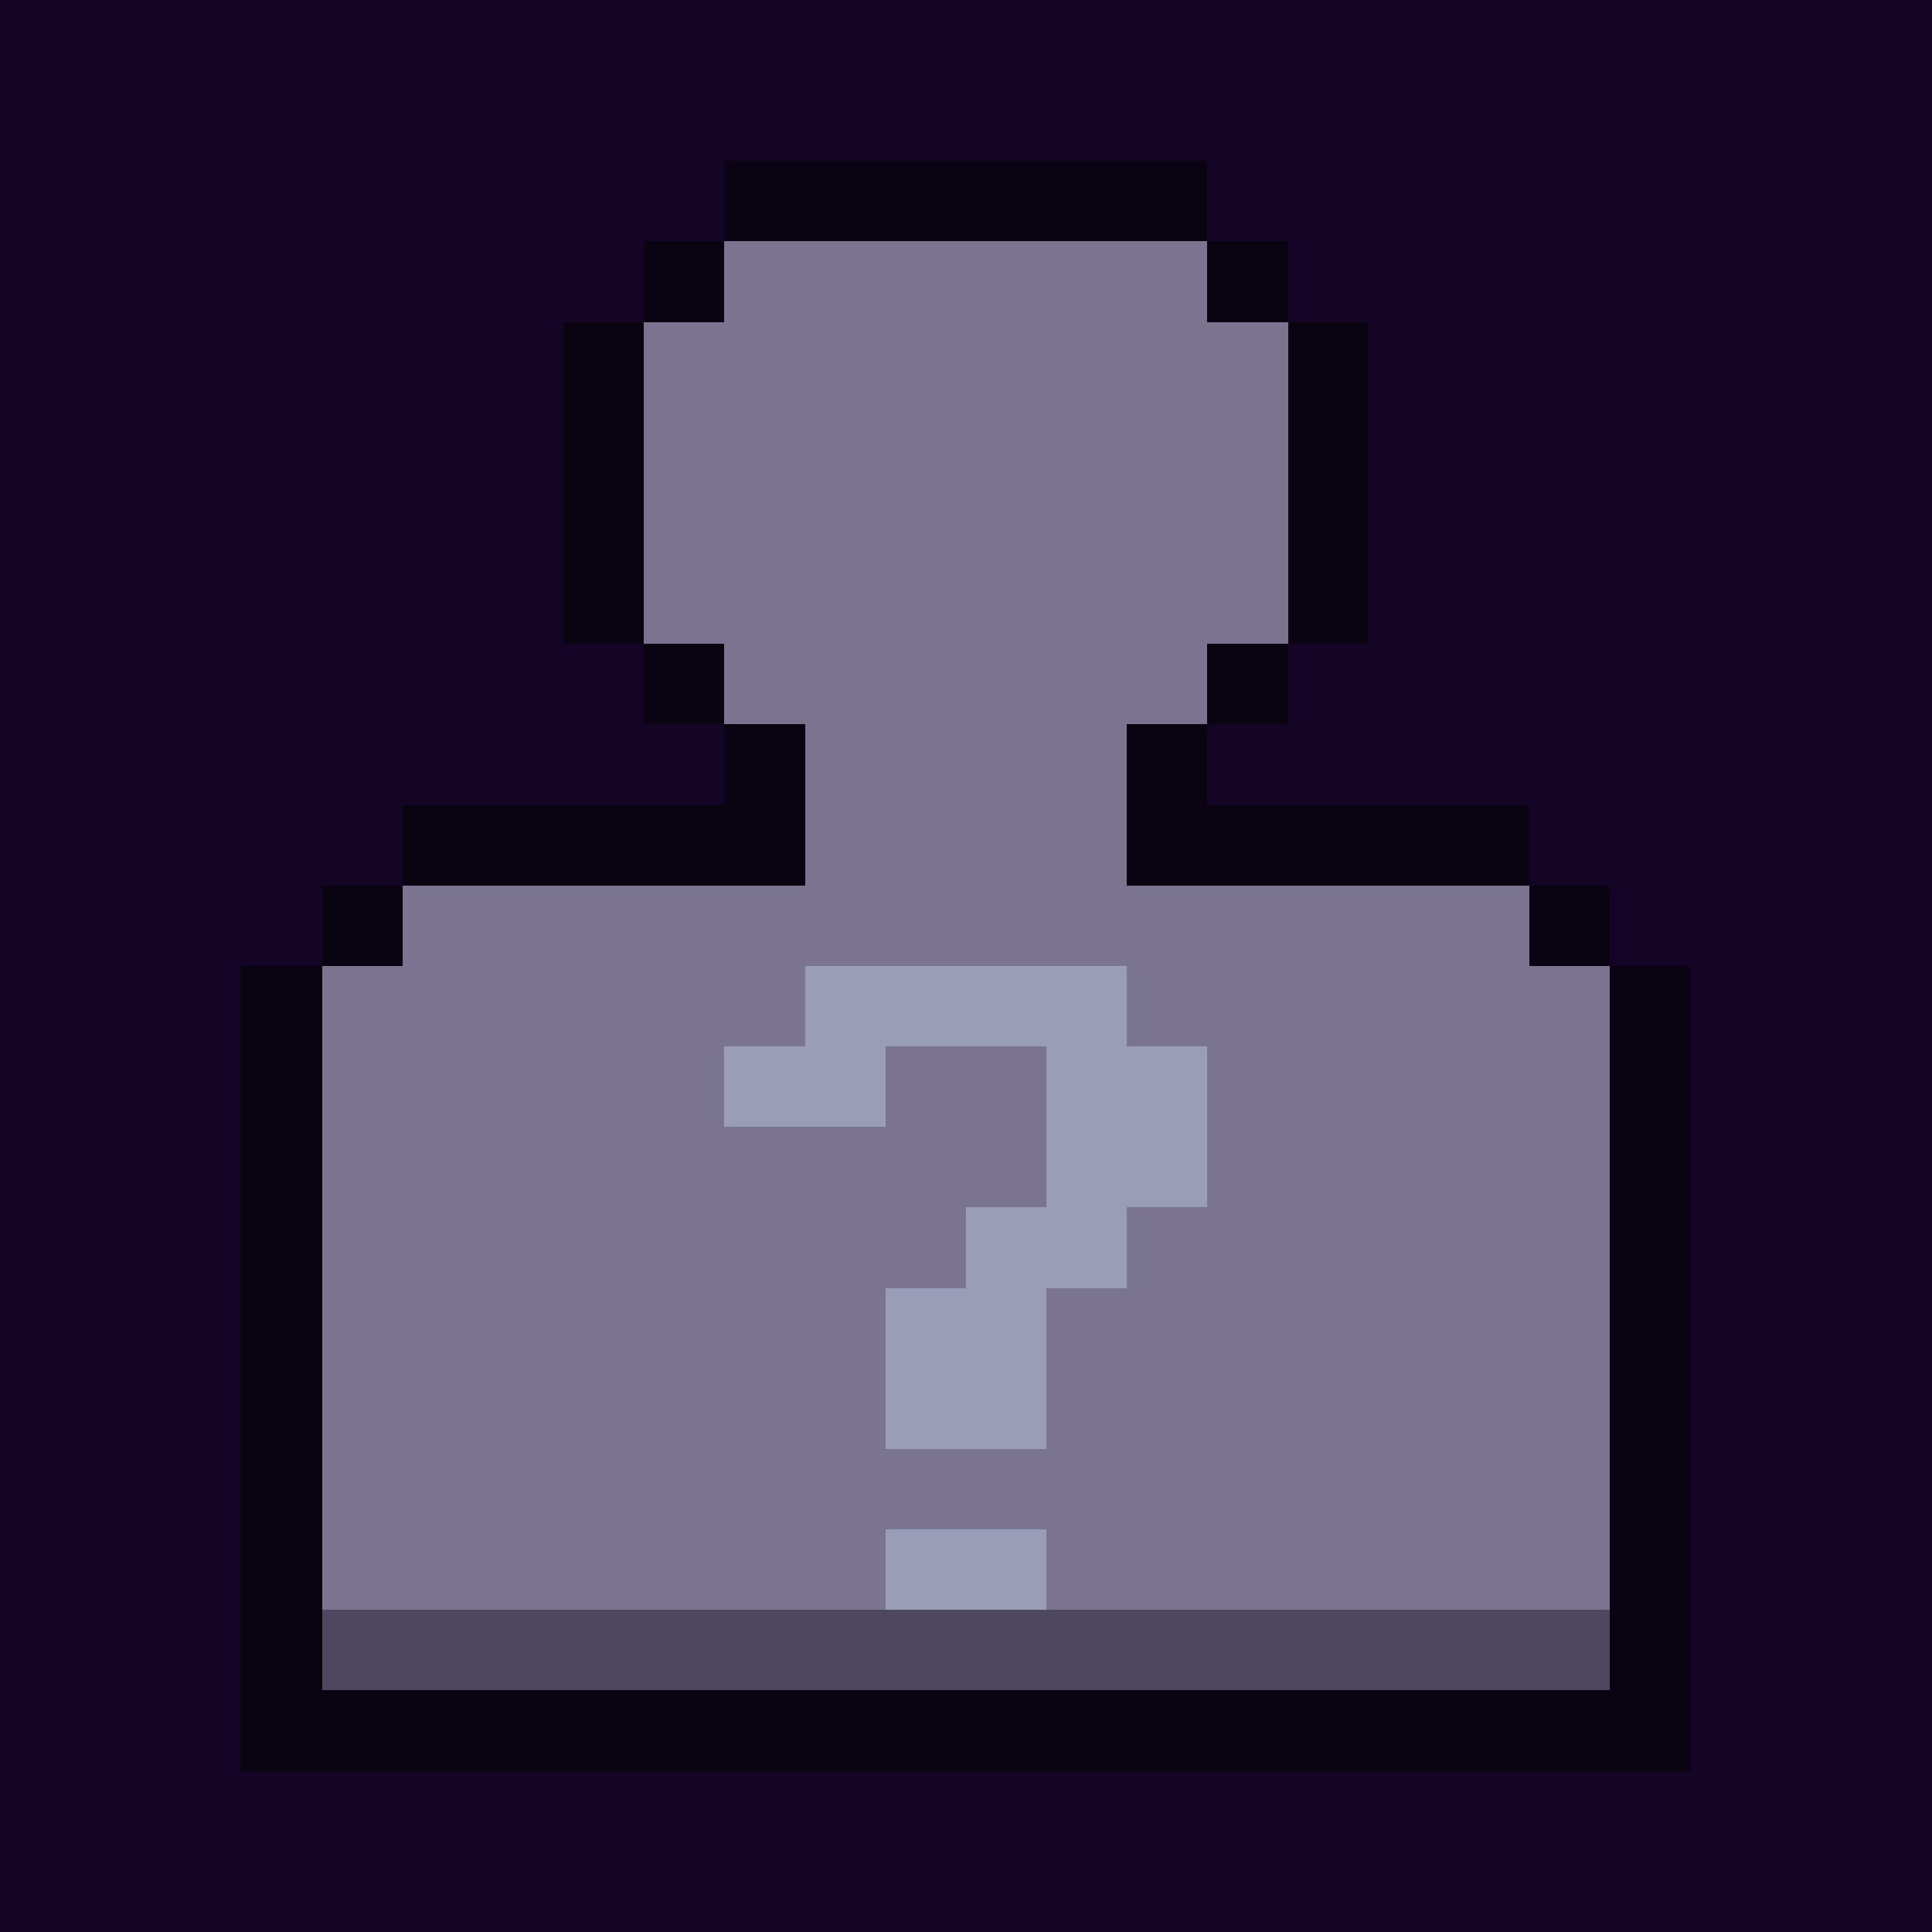
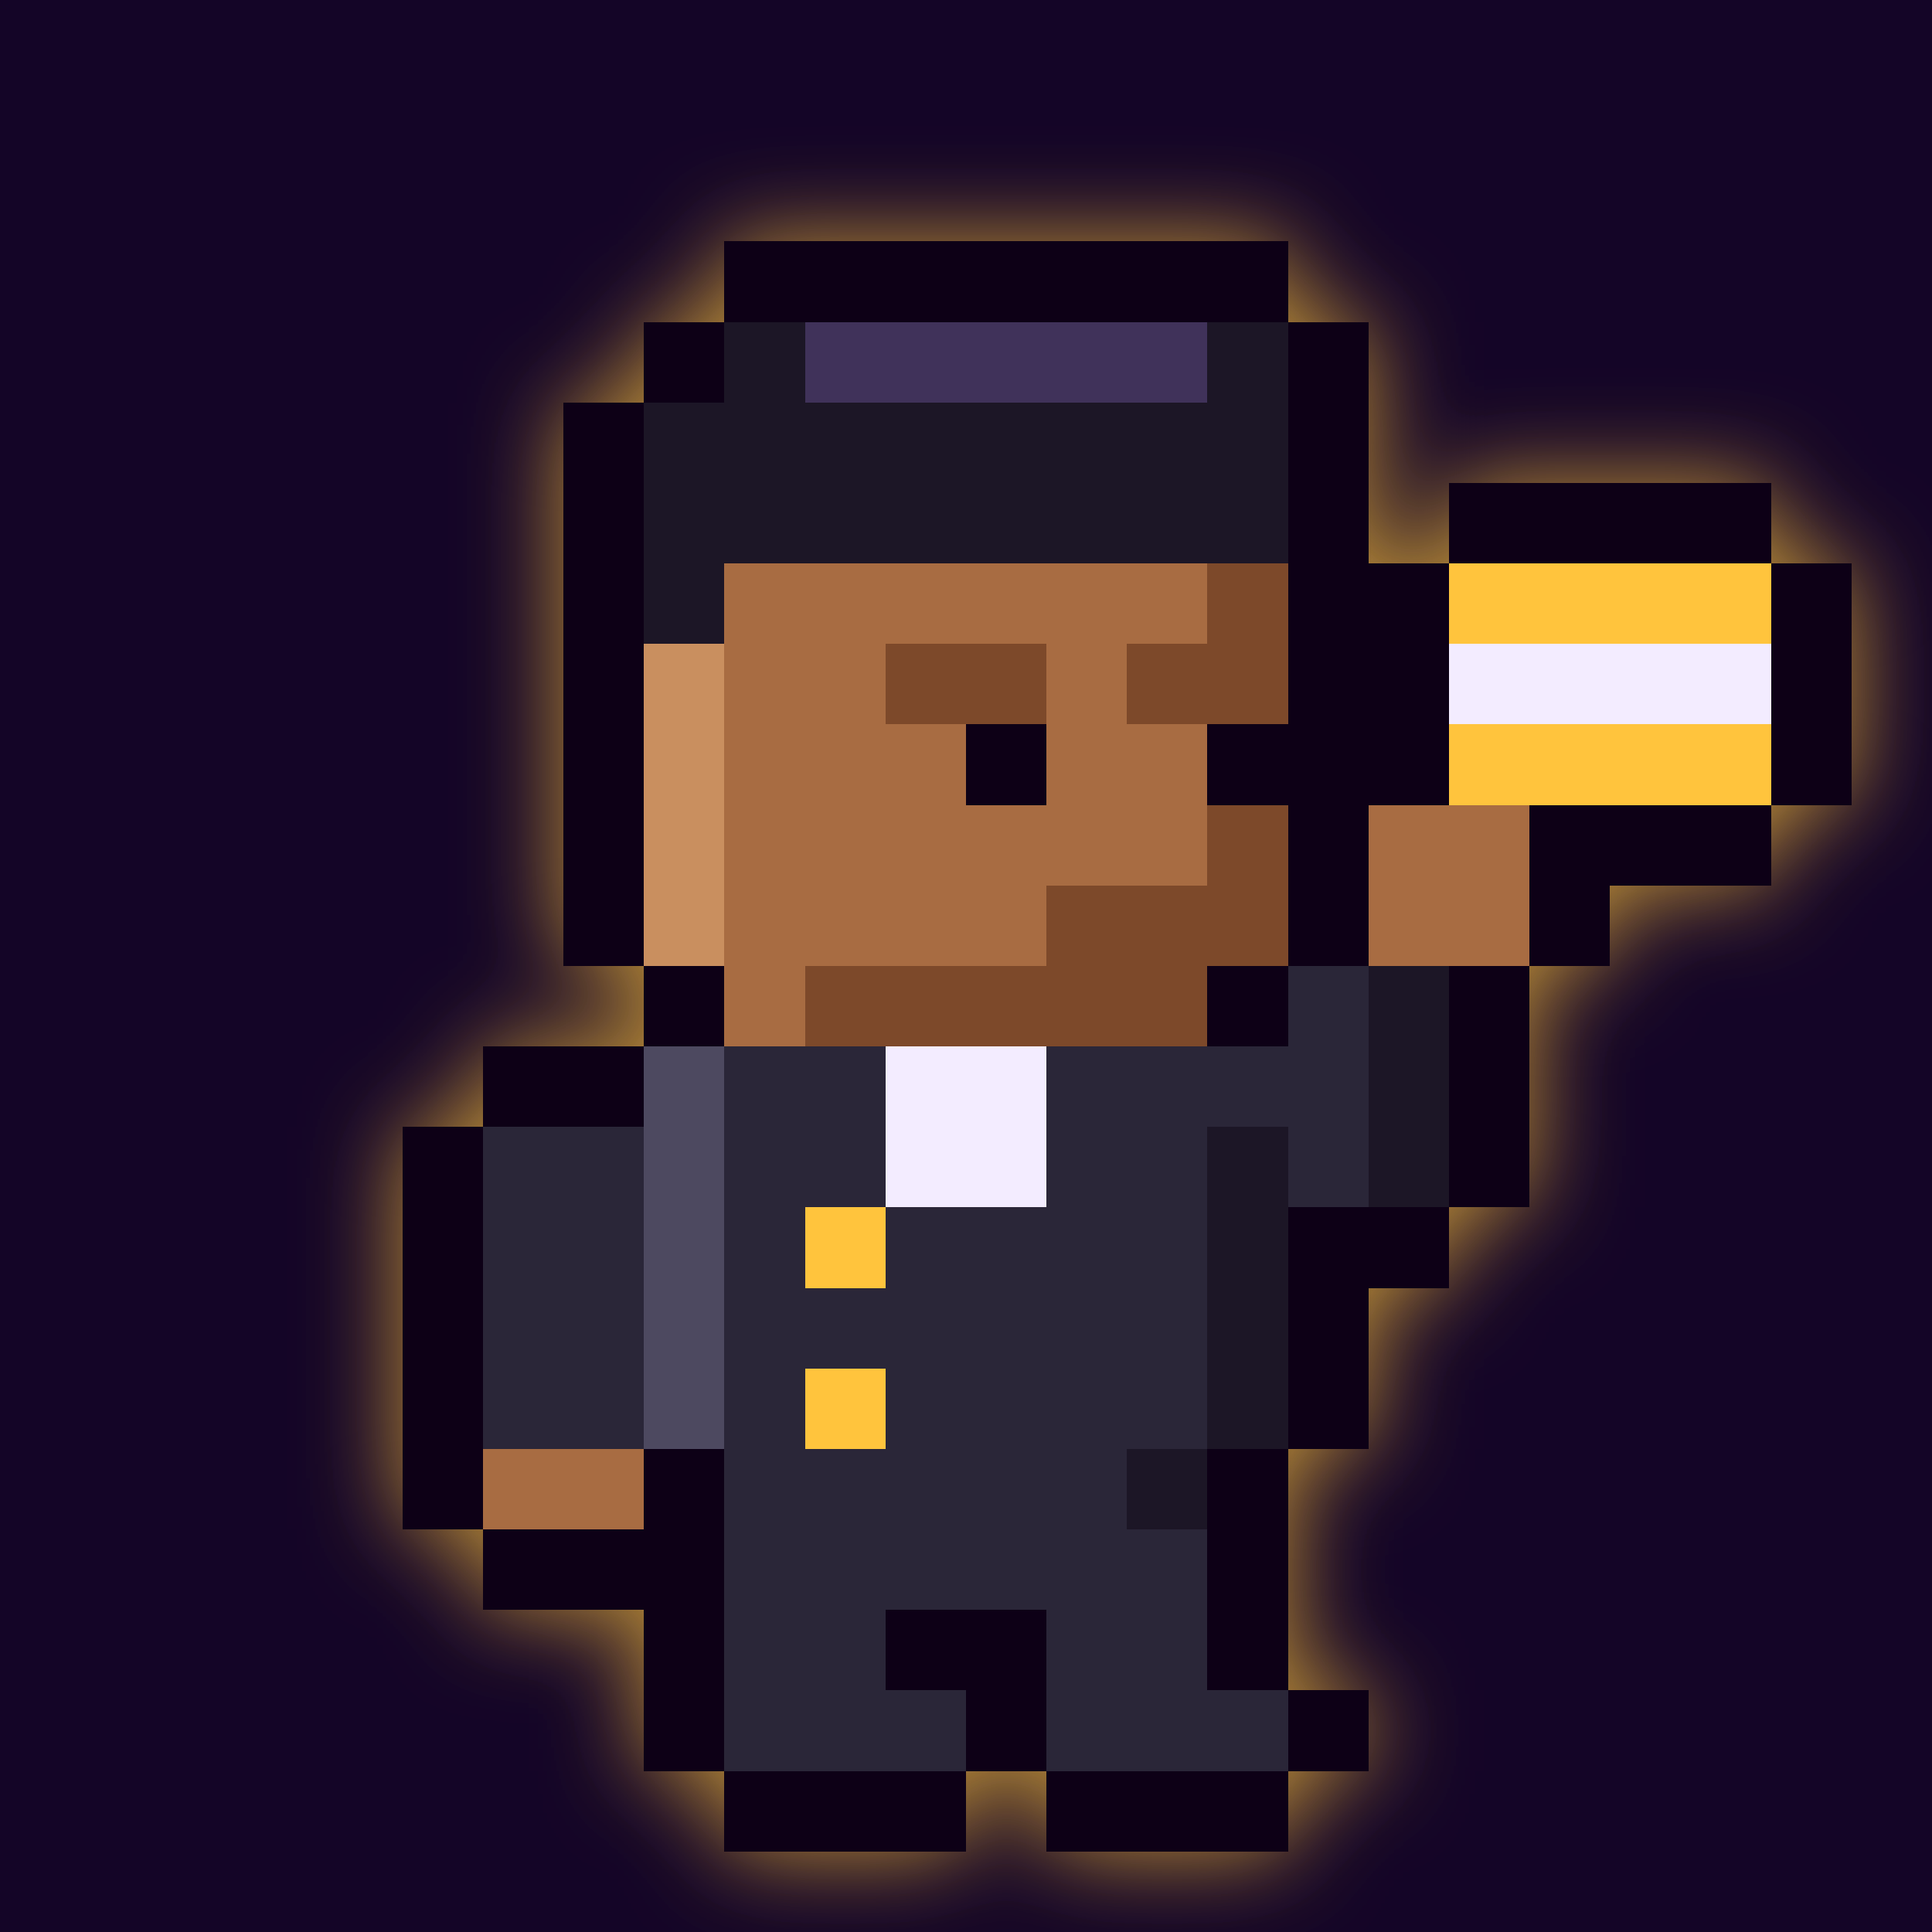
<svg xmlns="http://www.w3.org/2000/svg" width="96" height="96" viewBox="0 0 24 24" shape-rendering="crispEdges">
+   <filter id="glow-tuxedo_maitre" x="-20%" y="-20%" width="140%" height="140%">
+     <feDropShadow dx="0" dy="0" stdDeviation="0.6" flood-color="#ffc43d" flood-opacity="0.75" />
+   </filter>
  <rect width="24" height="24" fill="#140527" />
-   <path fill="#0a0412" d="M9 2h6v1h-6zM8 3h1v1h-1zM15 3h1v1h-1zM7 4h1v1h-1zM16 4h1v1h-1zM7 5h1v1h-1zM16 5h1v1h-1zM7 6h1v1h-1zM16 6h1v1h-1zM7 7h1v1h-1zM16 7h1v1h-1zM8 8h1v1h-1zM15 8h1v1h-1zM9 9h1v1h-1zM14 9h1v1h-1zM5 10h5v1h-5zM14 10h5v1h-5zM4 11h1v1h-1zM19 11h1v1h-1zM3 12h1v1h-1zM20 12h1v1h-1zM3 13h1v1h-1zM20 13h1v1h-1zM3 14h1v1h-1zM20 14h1v1h-1zM3 15h1v1h-1zM20 15h1v1h-1zM3 16h1v1h-1zM20 16h1v1h-1zM3 17h1v1h-1zM20 17h1v1h-1zM3 18h1v1h-1zM20 18h1v1h-1zM3 19h1v1h-1zM20 19h1v1h-1zM3 20h1v1h-1zM20 20h1v1h-1zM3 21h18v1h-18z" />
-   <path fill="#7a7490" d="M9 3h6v1h-6zM8 4h8v1h-8zM8 5h8v1h-8zM8 6h8v1h-8zM8 7h8v1h-8zM9 8h6v1h-6zM10 9h4v1h-4zM10 10h4v1h-4zM5 11h14v1h-14zM4 12h6v1h-6zM14 12h6v1h-6zM4 13h5v1h-5zM11 13h2v1h-2zM15 13h5v1h-5zM4 14h9v1h-9zM15 14h5v1h-5zM4 15h8v1h-8zM14 15h6v1h-6zM4 16h7v1h-7zM13 16h7v1h-7zM4 17h7v1h-7zM13 17h7v1h-7zM4 18h16v1h-16zM4 19h7v1h-7zM13 19h7v1h-7z" />
-   <path fill="#9a9db8" d="M10 12h4v1h-4zM9 13h2v1h-2zM13 13h2v1h-2zM13 14h2v1h-2zM12 15h2v1h-2zM11 16h2v1h-2zM11 17h2v1h-2zM11 19h2v1h-2z" />
-   <path fill="#4d4860" d="M4 20h16v1h-16z" />
+   <g filter="url(#glow-tuxedo_maitre)">
+     <path fill="#0a0412" d="M9 3h7v1h-7zM8 4h1v1h-1zM16 4h1v1h-1zM7 5h1v1h-1zM16 5h1v1h-1zM7 6h1v1h-1zM16 6h1v1h-1zM18 6h4v1h-4zM7 7h1v1h-1zM16 7h2v1h-2zM22 7h1v1h-1zM7 8h1v1h-1zM16 8h2v1h-2zM22 8h1v1h-1zM7 9h1v1h-1zM12 9h1v1h-1zM15 9h3v1h-3zM22 9h1v1h-1zM7 10h1v1h-1zM16 10h1v1h-1zM19 10h3v1h-3zM7 11h1v1h-1zM16 11h1v1h-1zM19 11h1v1h-1zM8 12h1v1h-1zM15 12h1v1h-1zM18 12h1v1h-1zM6 13h2v1h-2zM18 13h1v1h-1zM5 14h1v1h-1zM18 14h1v1h-1zM5 15h1v1h-1zM16 15h2v1h-2zM5 16h1v1h-1zM16 16h1v1h-1zM5 17h1v1h-1zM16 17h1v1h-1zM5 18h1v1h-1zM8 18h1v1h-1zM15 18h1v1h-1zM6 19h3v1h-3zM15 19h1v1h-1zM8 20h1v1h-1zM11 20h2v1h-2zM15 20h1v1h-1zM8 21h1v1h-1zM12 21h1v1h-1zM16 21h1v1h-1zM9 22h3v1h-3zM13 22h3v1h-3z" />
+     <path fill="#1d1426" d="M9 4h1v1h-1zM15 4h1v1h-1zM8 5h8v1h-8zM8 6h8v1h-8zM8 7h1v1h-1zM17 12h1v1h-1zM17 13h1v1h-1zM15 14h1v1h-1zM17 14h1v1h-1zM15 15h1v1h-1zM15 16h1v1h-1zM15 17h1v1h-1zM14 18h1v1h-1z" />
+     <path fill="#40305a" d="M10 4h5v1h-5z" />
+     <path fill="#a86c42" d="M9 7h6v1h-6zM9 8h2v1h-2zM13 8h1v1h-1zM9 9h3v1h-3zM13 9h2v1h-2zM9 10h6v1h-6zM17 10h2v1h-2zM9 11h4v1h-4zM17 11h2v1h-2zM9 12h1v1h-1zM6 18h2v1h-2z" />
+     <path fill="#7d4a2b" d="M15 7h1v1h-1zM11 8h2v1h-2zM14 8h2v1h-2zM15 10h1v1h-1zM13 11h3v1h-3zM10 12h5v1h-5z" />
+     <path fill="#ffc43d" d="M18 7h4v1h-4zM18 9h4v1h-4zM10 15h1v1h-1zM10 17h1v1h-1z" />
+     <path fill="#c98f5e" d="M8 8h1v1h-1zM8 9h1v1h-1zM8 10h1v1h-1zM8 11h1v1h-1z" />
+     <path fill="#f3ecff" d="M18 8h4v1h-4zM11 13h2v1h-2zM11 14h2v1h-2z" />
+     <path fill="#2c2838" d="M16 12h1v1h-1zM9 13h2v1h-2zM13 13h4v1h-4zM6 14h2v1h-2zM9 14h2v1h-2zM13 14h2v1h-2zM16 14h1v1h-1zM6 15h2v1h-2zM9 15h1v1h-1zM11 15h4v1h-4zM6 16h2v1h-2zM9 16h6v1h-6zM6 17h2v1h-2zM9 17h1v1h-1zM11 17h4v1h-4zM9 18h5v1h-5zM9 19h6v1h-6zM9 20h2v1h-2zM13 20h2v1h-2zM9 21h3v1h-3zM13 21h3v1h-3z" />
+     <path fill="#4d4860" d="M8 13h1v1h-1zM8 14h1v1h-1zM8 15h1v1h-1zM8 16h1v1h-1zM8 17h1v1h-1z" />
+   </g>
</svg>
